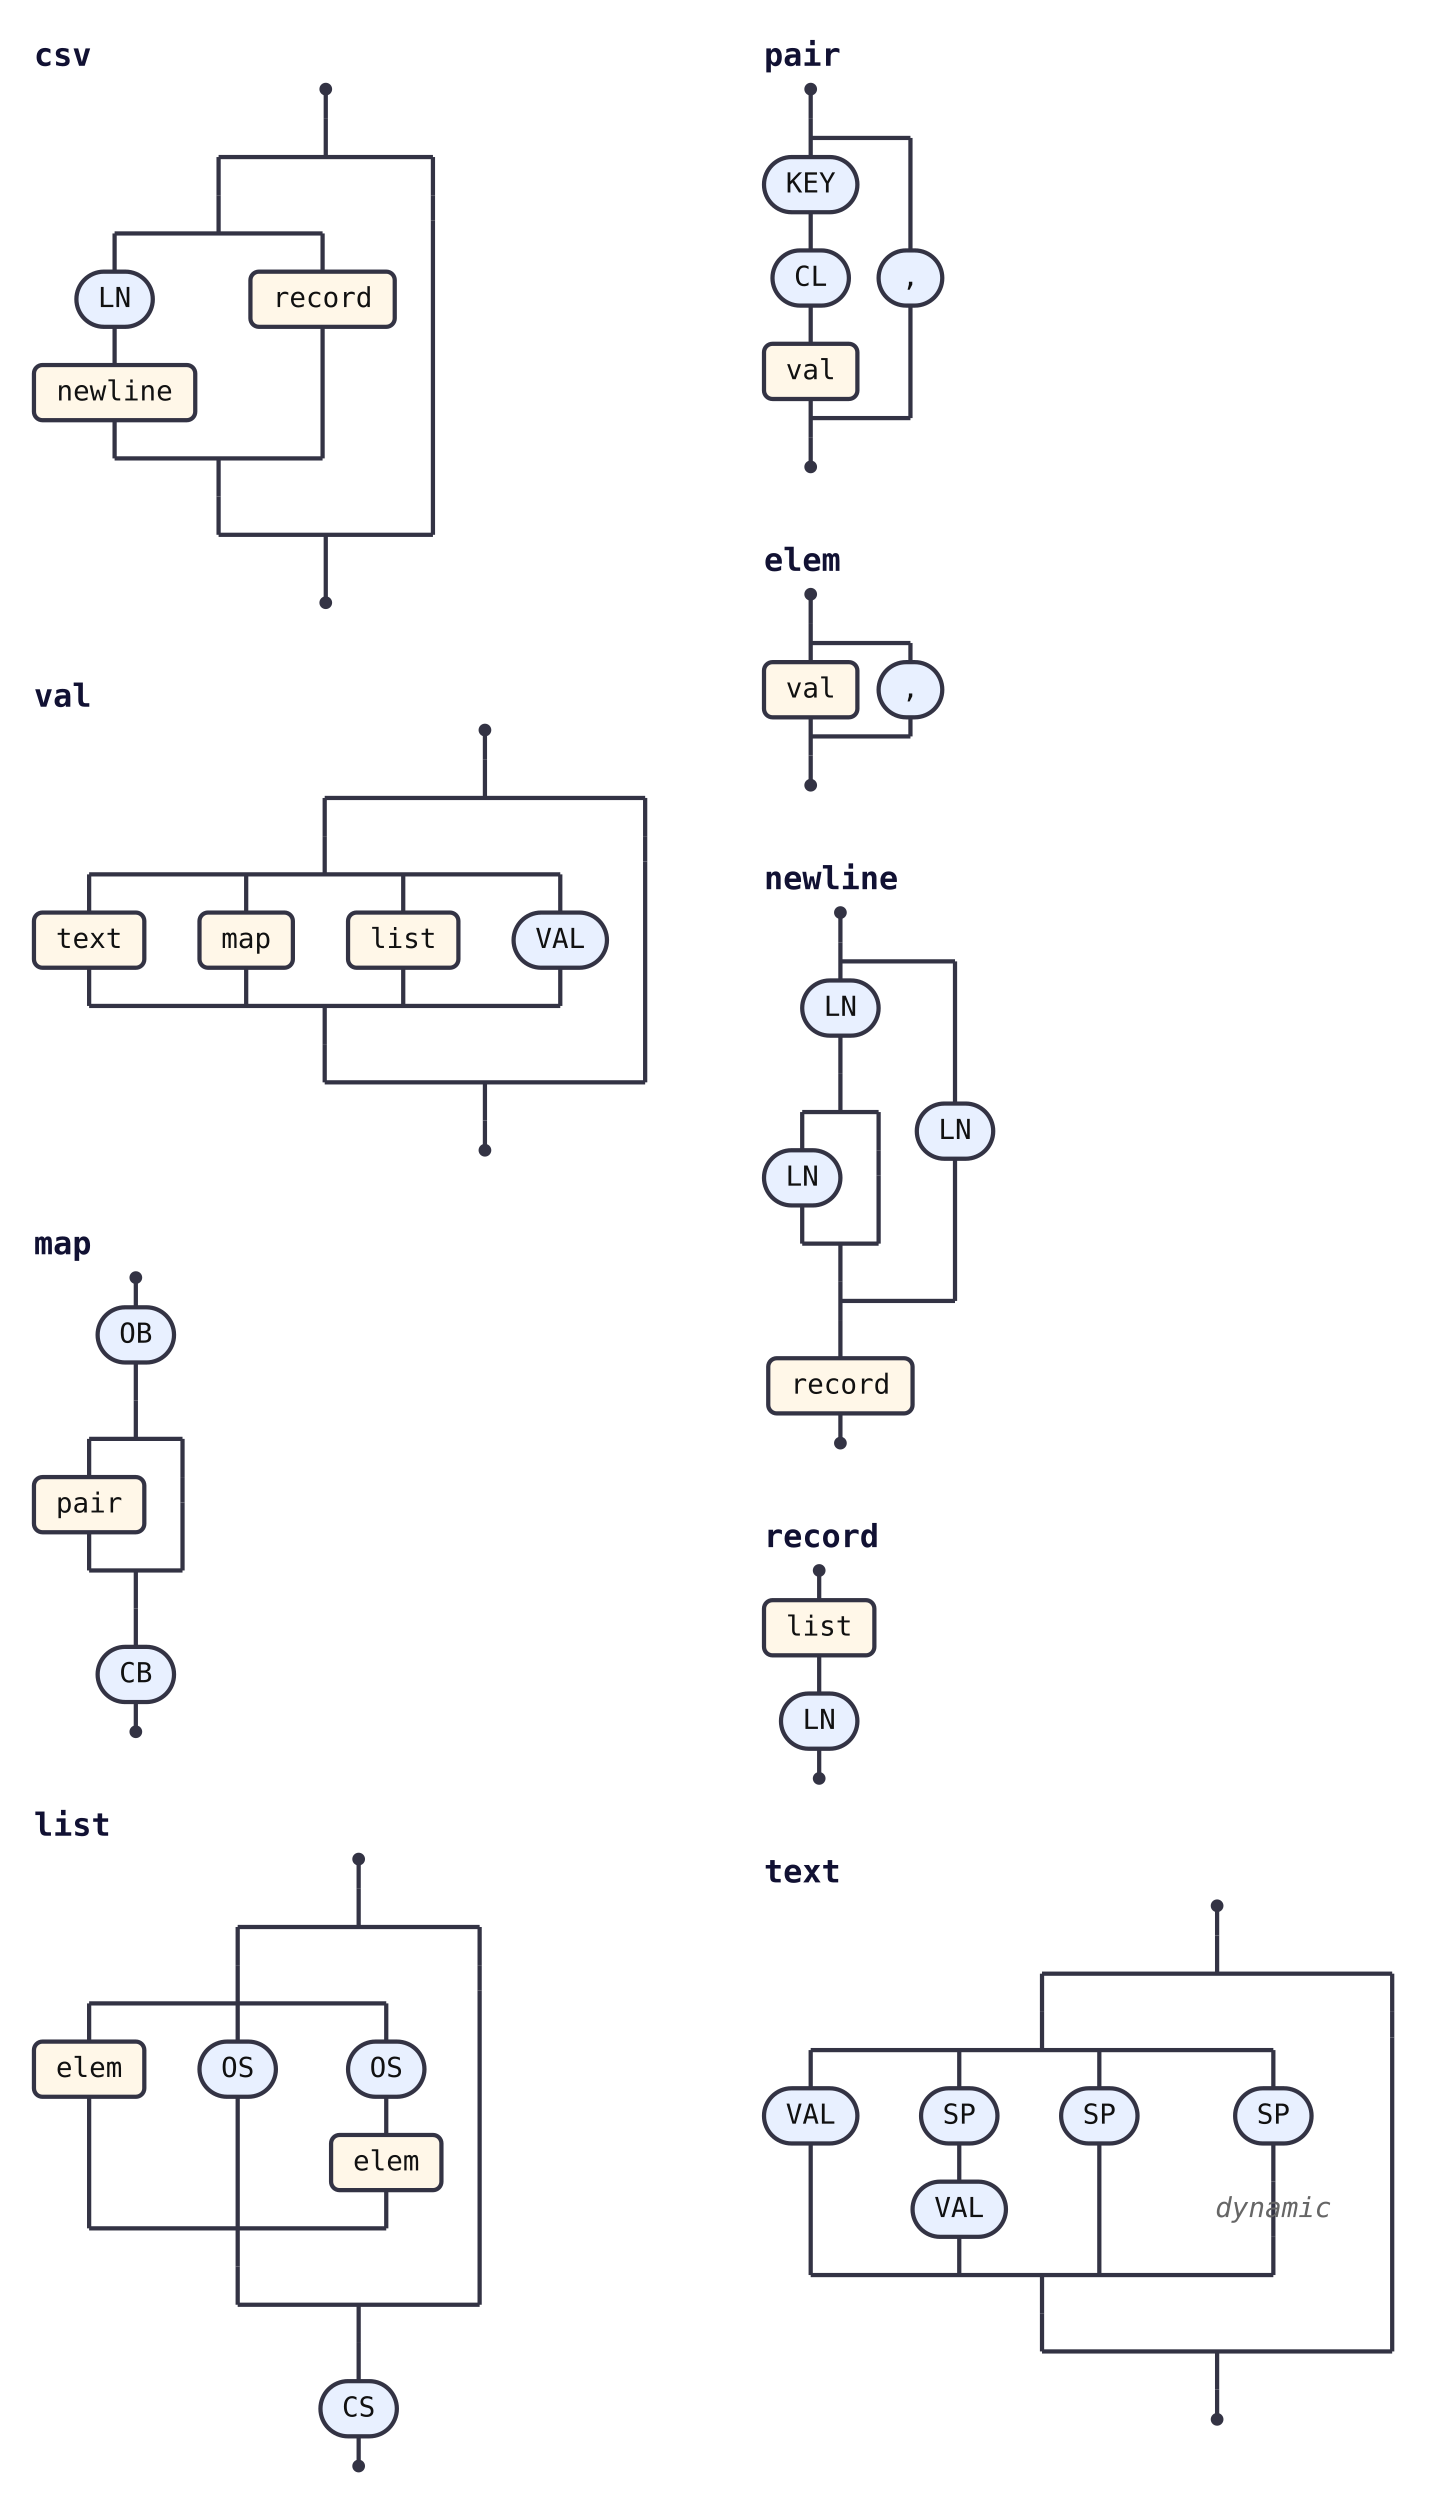
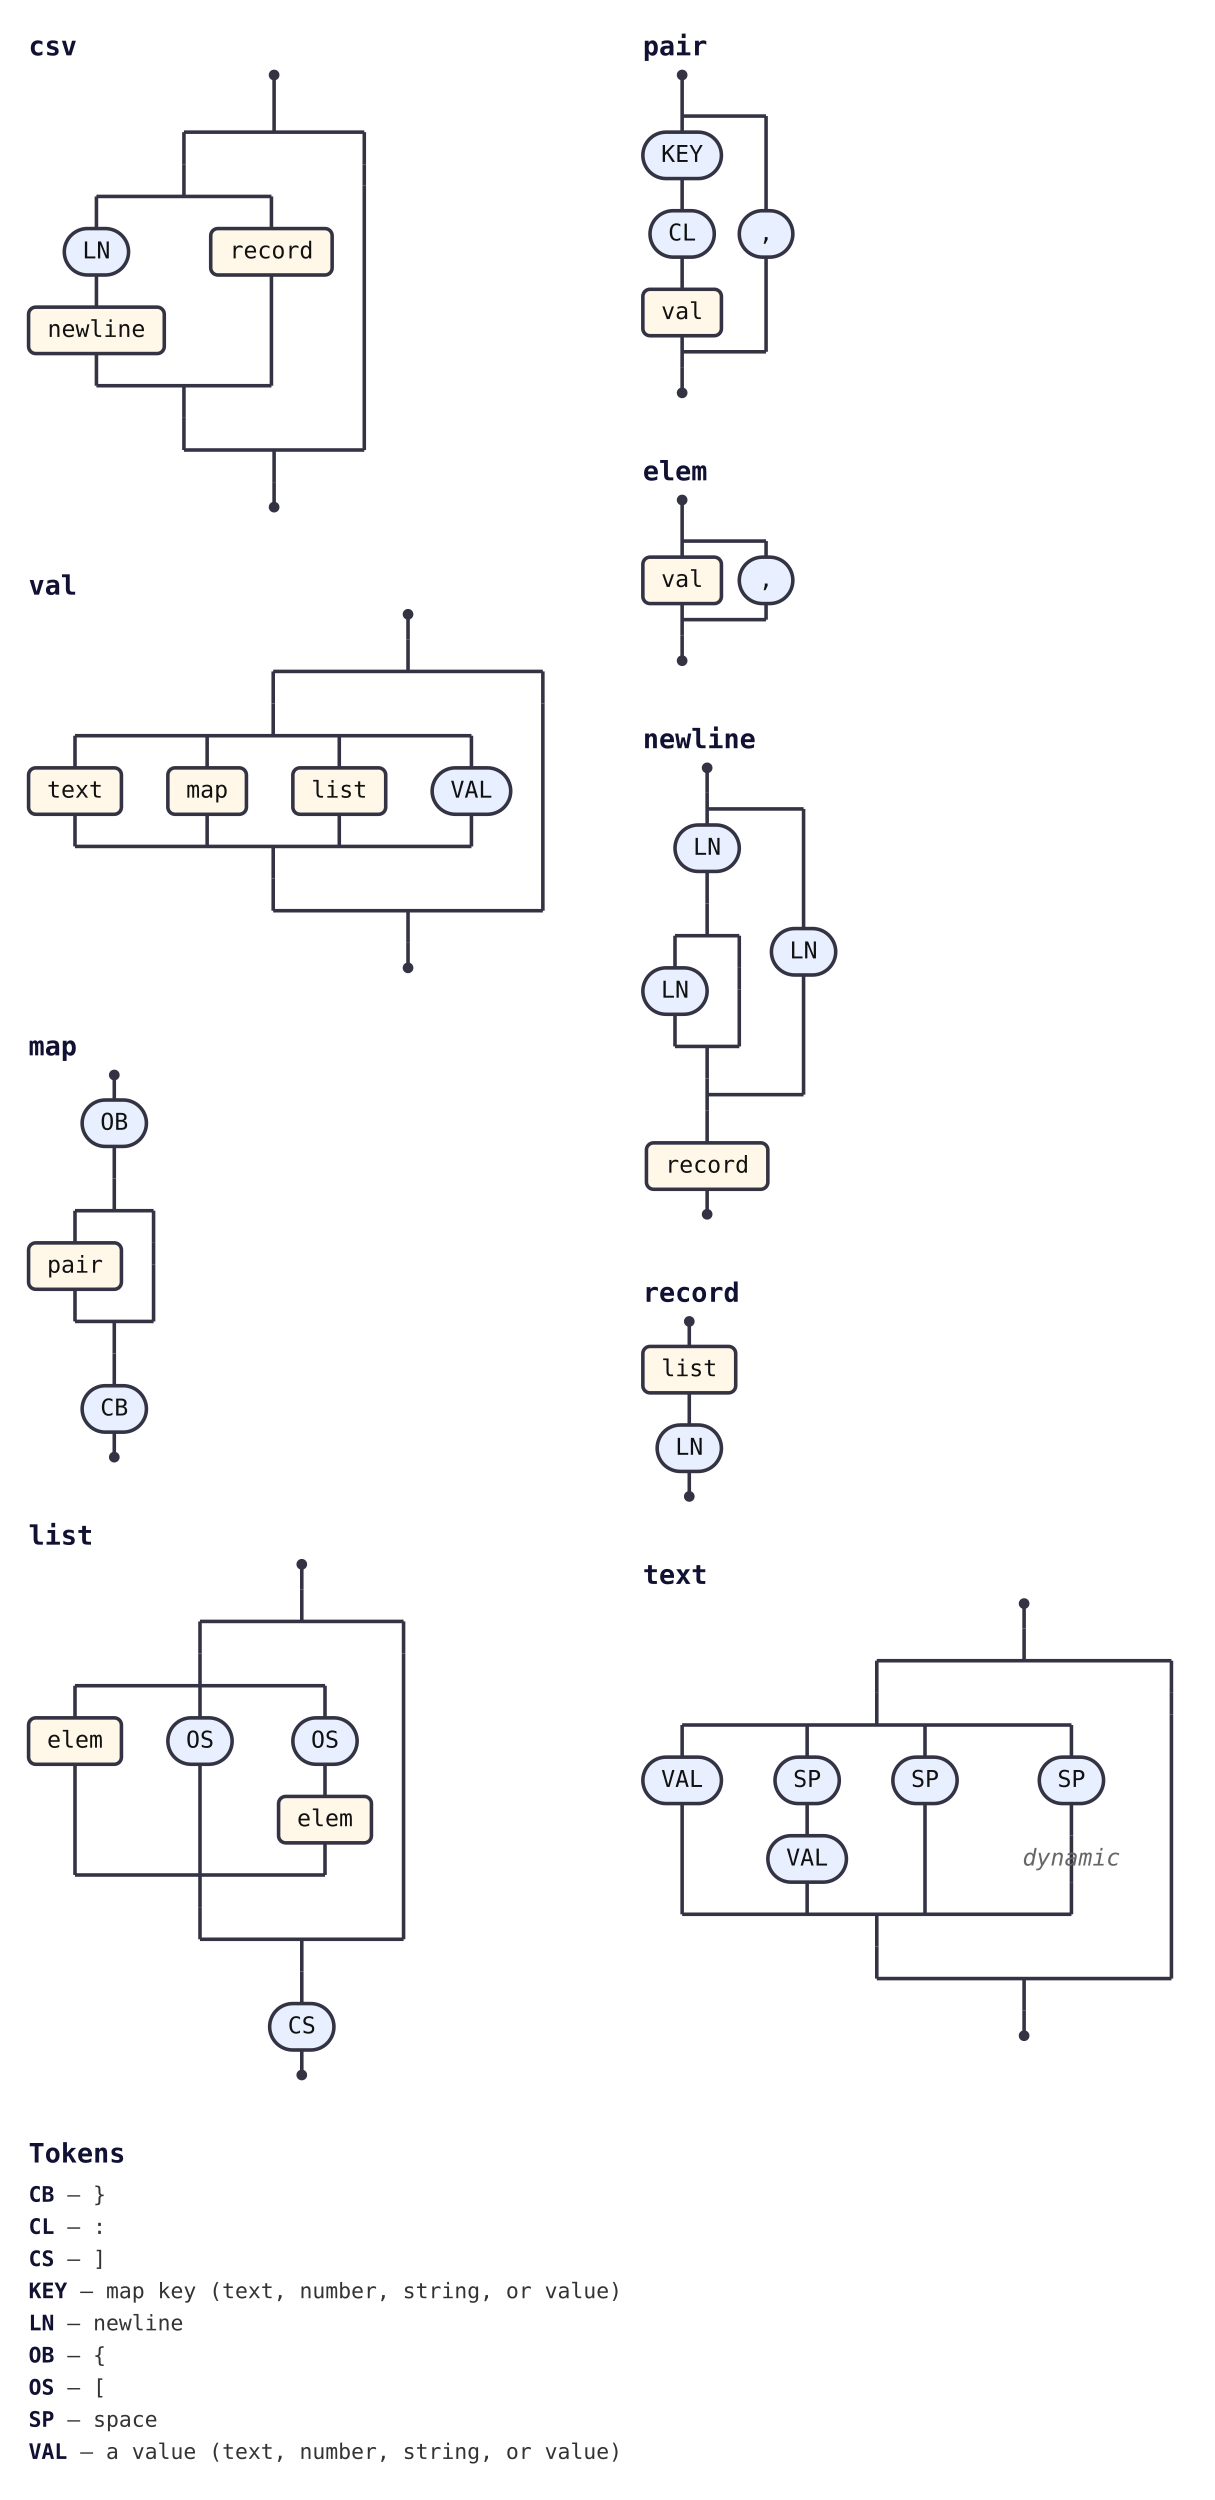
- <svg xmlns="http://www.w3.org/2000/svg" class="railroad" width="680" height="1178" viewBox="0 0 680 1178">
-   <style>svg.railroad{background:#fff;font-family:monospace;font-size:13px}.rr-line{stroke:#334;stroke-width:2;fill:none}.rr-cap{fill:#334}.rr-term{fill:#e8f0ff;stroke:#334;stroke-width:2}.rr-nonterm{fill:#fff7e8;stroke:#334;stroke-width:2}.rr-label{fill:#111;text-anchor:middle;dominant-baseline:middle}.rr-comment{fill:#666;font-style:italic;text-anchor:middle;dominant-baseline:middle}.rr-title{fill:#113;font-weight:bold;font-size:15px}a:hover .rr-nonterm{fill:#ffe6b3;cursor:pointer}</style>
+ <svg xmlns="http://www.w3.org/2000/svg" class="railroad" width="680" height="1400" viewBox="0 0 680 1400">
+   <style>svg.railroad{background:#fff;font-family:monospace;font-size:13px}.rr-line{stroke:#334;stroke-width:2;fill:none}.rr-cap{fill:#334}.rr-term{fill:#e8f0ff;stroke:#334;stroke-width:2}.rr-nonterm{fill:#fff7e8;stroke:#334;stroke-width:2}.rr-label{fill:#111;text-anchor:middle;dominant-baseline:middle}.rr-comment{fill:#666;font-style:italic;text-anchor:middle;dominant-baseline:middle}.rr-title{fill:#113;font-weight:bold;font-size:15px}.rr-legend{fill:#333;font-size:12px}.rr-legend-tok{fill:#113;font-weight:bold}a:hover .rr-nonterm{fill:#ffe6b3;cursor:pointer}</style>
  <g>
    <g id="csv">
      <text class="rr-title" x="16" y="31">csv</text>
      <circle class="rr-cap" cx="153.5" cy="42" r="3" />
      <path class="rr-line" d="M153.5 42V56" />
      <path class="rr-line" d="M153.5 56V74" />
      <path class="rr-line" d="M103 74H204" />
      <path class="rr-line" d="M103 252H204" />
      <path class="rr-line" d="M153.5 252V270" />
      <path class="rr-line" d="M103 74V92" />
      <path class="rr-line" d="M103 92V110" />
      <path class="rr-line" d="M54 110H152" />
      <path class="rr-line" d="M54 216H152" />
      <path class="rr-line" d="M103 216V234" />
      <path class="rr-line" d="M54 110V128" />
      <rect class="rr-term" x="36" y="128" width="36" height="26" rx="13" ry="13" />
      <text class="rr-label" x="54" y="141">LN</text>
      <path class="rr-line" d="M54 154V172" />
      <a href="#newline">
        <rect class="rr-nonterm" x="16" y="172" width="76" height="26" rx="4" ry="4" />
        <text class="rr-label" x="54" y="185">newline</text>
      </a>
      <path class="rr-line" d="M54 198V216" />
      <path class="rr-line" d="M152 110V128" />
      <a href="#record">
        <rect class="rr-nonterm" x="118" y="128" width="68" height="26" rx="4" ry="4" />
        <text class="rr-label" x="152" y="141">record</text>
      </a>
      <path class="rr-line" d="M152 154V216" />
      <path class="rr-line" d="M103 234V252" />
      <path class="rr-line" d="M204 74V92" />
      <path class="rr-line" d="M204 92V104" />
      <path class="rr-line" d="M204 104V252" />
      <path class="rr-line" d="M153.5 270V284" />
      <circle class="rr-cap" cx="153.5" cy="284" r="3" />
    </g>
    <g id="val">
      <text class="rr-title" x="16" y="333">val</text>
      <circle class="rr-cap" cx="228.5" cy="344" r="3" />
      <path class="rr-line" d="M228.5 344V358" />
      <path class="rr-line" d="M228.5 358V376" />
      <path class="rr-line" d="M153 376H304" />
      <path class="rr-line" d="M153 510H304" />
      <path class="rr-line" d="M228.5 510V528" />
      <path class="rr-line" d="M153 376V394" />
      <path class="rr-line" d="M153 394V412" />
      <path class="rr-line" d="M42 412H264" />
      <path class="rr-line" d="M42 474H264" />
      <path class="rr-line" d="M153 474V492" />
      <path class="rr-line" d="M42 412V430" />
      <a href="#text">
        <rect class="rr-nonterm" x="16" y="430" width="52" height="26" rx="4" ry="4" />
        <text class="rr-label" x="42" y="443">text</text>
      </a>
      <path class="rr-line" d="M42 456V474" />
      <path class="rr-line" d="M116 412V430" />
      <a href="#map">
        <rect class="rr-nonterm" x="94" y="430" width="44" height="26" rx="4" ry="4" />
        <text class="rr-label" x="116" y="443">map</text>
      </a>
      <path class="rr-line" d="M116 456V474" />
      <path class="rr-line" d="M190 412V430" />
      <a href="#list">
        <rect class="rr-nonterm" x="164" y="430" width="52" height="26" rx="4" ry="4" />
        <text class="rr-label" x="190" y="443">list</text>
      </a>
      <path class="rr-line" d="M190 456V474" />
      <path class="rr-line" d="M264 412V430" />
      <rect class="rr-term" x="242" y="430" width="44" height="26" rx="13" ry="13" />
      <text class="rr-label" x="264" y="443">VAL</text>
      <path class="rr-line" d="M264 456V474" />
      <path class="rr-line" d="M153 492V510" />
      <path class="rr-line" d="M304 376V394" />
      <path class="rr-line" d="M304 394V406" />
      <path class="rr-line" d="M304 406V510" />
      <path class="rr-line" d="M228.5 528V542" />
      <circle class="rr-cap" cx="228.5" cy="542" r="3" />
    </g>
    <g id="map">
      <text class="rr-title" x="16" y="591">map</text>
      <circle class="rr-cap" cx="64" cy="602" r="3" />
      <path class="rr-line" d="M64 602V616" />
      <rect class="rr-term" x="46" y="616" width="36" height="26" rx="13" ry="13" />
      <text class="rr-label" x="64" y="629">OB</text>
      <path class="rr-line" d="M64 642V660" />
      <path class="rr-line" d="M64 660V678" />
      <path class="rr-line" d="M42 678H86" />
      <path class="rr-line" d="M42 740H86" />
      <path class="rr-line" d="M64 740V758" />
      <path class="rr-line" d="M42 678V696" />
      <a href="#pair">
        <rect class="rr-nonterm" x="16" y="696" width="52" height="26" rx="4" ry="4" />
        <text class="rr-label" x="42" y="709">pair</text>
      </a>
      <path class="rr-line" d="M42 722V740" />
      <path class="rr-line" d="M86 678V696" />
      <path class="rr-line" d="M86 696V708" />
      <path class="rr-line" d="M86 708V740" />
      <path class="rr-line" d="M64 758V776" />
      <rect class="rr-term" x="46" y="776" width="36" height="26" rx="13" ry="13" />
      <text class="rr-label" x="64" y="789">CB</text>
      <path class="rr-line" d="M64 802V816" />
      <circle class="rr-cap" cx="64" cy="816" r="3" />
    </g>
    <g id="list">
      <text class="rr-title" x="16" y="865">list</text>
      <circle class="rr-cap" cx="169" cy="876" r="3" />
      <path class="rr-line" d="M169 876V890" />
      <path class="rr-line" d="M169 890V908" />
      <path class="rr-line" d="M112 908H226" />
      <path class="rr-line" d="M112 1086H226" />
      <path class="rr-line" d="M169 1086V1104" />
      <path class="rr-line" d="M112 908V926" />
      <path class="rr-line" d="M112 926V944" />
      <path class="rr-line" d="M42 944H182" />
      <path class="rr-line" d="M42 1050H182" />
      <path class="rr-line" d="M112 1050V1068" />
      <path class="rr-line" d="M42 944V962" />
      <a href="#elem">
        <rect class="rr-nonterm" x="16" y="962" width="52" height="26" rx="4" ry="4" />
        <text class="rr-label" x="42" y="975">elem</text>
      </a>
      <path class="rr-line" d="M42 988V1050" />
      <path class="rr-line" d="M112 944V962" />
      <rect class="rr-term" x="94" y="962" width="36" height="26" rx="13" ry="13" />
      <text class="rr-label" x="112" y="975">OS</text>
      <path class="rr-line" d="M112 988V1050" />
      <path class="rr-line" d="M182 944V962" />
      <rect class="rr-term" x="164" y="962" width="36" height="26" rx="13" ry="13" />
      <text class="rr-label" x="182" y="975">OS</text>
      <path class="rr-line" d="M182 988V1006" />
      <a href="#elem">
        <rect class="rr-nonterm" x="156" y="1006" width="52" height="26" rx="4" ry="4" />
        <text class="rr-label" x="182" y="1019">elem</text>
      </a>
      <path class="rr-line" d="M182 1032V1050" />
      <path class="rr-line" d="M112 1068V1086" />
      <path class="rr-line" d="M226 908V926" />
      <path class="rr-line" d="M226 926V938" />
      <path class="rr-line" d="M226 938V1086" />
      <path class="rr-line" d="M169 1104V1122" />
      <rect class="rr-term" x="151" y="1122" width="36" height="26" rx="13" ry="13" />
      <text class="rr-label" x="169" y="1135">CS</text>
      <path class="rr-line" d="M169 1148V1162" />
      <circle class="rr-cap" cx="169" cy="1162" r="3" />
    </g>
    <g id="pair">
      <text class="rr-title" x="360" y="31">pair</text>
      <circle class="rr-cap" cx="382" cy="42" r="3" />
      <path class="rr-line" d="M382 42V56" />
      <path class="rr-line" d="M382 56V74" />
      <rect class="rr-term" x="360" y="74" width="44" height="26" rx="13" ry="13" />
      <text class="rr-label" x="382" y="87">KEY</text>
      <path class="rr-line" d="M382 100V118" />
      <rect class="rr-term" x="364" y="118" width="36" height="26" rx="13" ry="13" />
      <text class="rr-label" x="382" y="131">CL</text>
      <path class="rr-line" d="M382 144V162" />
      <a href="#val">
        <rect class="rr-nonterm" x="360" y="162" width="44" height="26" rx="4" ry="4" />
        <text class="rr-label" x="382" y="175">val</text>
      </a>
      <path class="rr-line" d="M382 188V206" />
      <path class="rr-line" d="M382 197H429" />
      <path class="rr-line" d="M382 65H429" />
      <path class="rr-line" d="M429 144V197" />
      <path class="rr-line" d="M429 65V118" />
      <rect class="rr-term" x="414" y="118" width="30" height="26" rx="13" ry="13" />
      <text class="rr-label" x="429" y="131">,</text>
      <path class="rr-line" d="M382 206V220" />
      <circle class="rr-cap" cx="382" cy="220" r="3" />
    </g>
    <g id="elem">
      <text class="rr-title" x="360" y="269">elem</text>
      <circle class="rr-cap" cx="382" cy="280" r="3" />
      <path class="rr-line" d="M382 280V294" />
      <path class="rr-line" d="M382 294V312" />
      <a href="#val">
        <rect class="rr-nonterm" x="360" y="312" width="44" height="26" rx="4" ry="4" />
        <text class="rr-label" x="382" y="325">val</text>
      </a>
      <path class="rr-line" d="M382 338V356" />
      <path class="rr-line" d="M382 347H429" />
      <path class="rr-line" d="M382 303H429" />
      <path class="rr-line" d="M429 338V347" />
      <path class="rr-line" d="M429 303V312" />
      <rect class="rr-term" x="414" y="312" width="30" height="26" rx="13" ry="13" />
      <text class="rr-label" x="429" y="325">,</text>
      <path class="rr-line" d="M382 356V370" />
      <circle class="rr-cap" cx="382" cy="370" r="3" />
    </g>
    <g id="newline">
      <text class="rr-title" x="360" y="419">newline</text>
      <circle class="rr-cap" cx="396" cy="430" r="3" />
      <path class="rr-line" d="M396 430V444" />
      <path class="rr-line" d="M396 444V462" />
      <rect class="rr-term" x="378" y="462" width="36" height="26" rx="13" ry="13" />
      <text class="rr-label" x="396" y="475">LN</text>
      <path class="rr-line" d="M396 488V506" />
      <path class="rr-line" d="M396 506V524" />
      <path class="rr-line" d="M378 524H414" />
      <path class="rr-line" d="M378 586H414" />
      <path class="rr-line" d="M396 586V604" />
      <path class="rr-line" d="M378 524V542" />
      <rect class="rr-term" x="360" y="542" width="36" height="26" rx="13" ry="13" />
      <text class="rr-label" x="378" y="555">LN</text>
      <path class="rr-line" d="M378 568V586" />
      <path class="rr-line" d="M414 524V542" />
      <path class="rr-line" d="M414 542V554" />
      <path class="rr-line" d="M414 554V586" />
      <path class="rr-line" d="M396 604V622" />
      <path class="rr-line" d="M396 613H450" />
      <path class="rr-line" d="M396 453H450" />
      <path class="rr-line" d="M450 546V613" />
      <path class="rr-line" d="M450 453V520" />
      <rect class="rr-term" x="432" y="520" width="36" height="26" rx="13" ry="13" />
      <text class="rr-label" x="450" y="533">LN</text>
      <path class="rr-line" d="M396 622V640" />
      <a href="#record">
        <rect class="rr-nonterm" x="362" y="640" width="68" height="26" rx="4" ry="4" />
        <text class="rr-label" x="396" y="653">record</text>
      </a>
      <path class="rr-line" d="M396 666V680" />
      <circle class="rr-cap" cx="396" cy="680" r="3" />
    </g>
    <g id="record">
      <text class="rr-title" x="360" y="729">record</text>
      <circle class="rr-cap" cx="386" cy="740" r="3" />
      <path class="rr-line" d="M386 740V754" />
      <a href="#list">
        <rect class="rr-nonterm" x="360" y="754" width="52" height="26" rx="4" ry="4" />
        <text class="rr-label" x="386" y="767">list</text>
      </a>
      <path class="rr-line" d="M386 780V798" />
      <rect class="rr-term" x="368" y="798" width="36" height="26" rx="13" ry="13" />
      <text class="rr-label" x="386" y="811">LN</text>
      <path class="rr-line" d="M386 824V838" />
      <circle class="rr-cap" cx="386" cy="838" r="3" />
    </g>
    <g id="text">
      <text class="rr-title" x="360" y="887">text</text>
      <circle class="rr-cap" cx="573.5" cy="898" r="3" />
      <path class="rr-line" d="M573.5 898V912" />
      <path class="rr-line" d="M573.5 912V930" />
      <path class="rr-line" d="M491 930H656" />
      <path class="rr-line" d="M491 1108H656" />
      <path class="rr-line" d="M573.5 1108V1126" />
      <path class="rr-line" d="M491 930V948" />
      <path class="rr-line" d="M491 948V966" />
      <path class="rr-line" d="M382 966H600" />
      <path class="rr-line" d="M382 1072H600" />
      <path class="rr-line" d="M491 1072V1090" />
      <path class="rr-line" d="M382 966V984" />
      <rect class="rr-term" x="360" y="984" width="44" height="26" rx="13" ry="13" />
      <text class="rr-label" x="382" y="997">VAL</text>
      <path class="rr-line" d="M382 1010V1072" />
      <path class="rr-line" d="M452 966V984" />
      <rect class="rr-term" x="434" y="984" width="36" height="26" rx="13" ry="13" />
      <text class="rr-label" x="452" y="997">SP</text>
      <path class="rr-line" d="M452 1010V1028" />
      <rect class="rr-term" x="430" y="1028" width="44" height="26" rx="13" ry="13" />
      <text class="rr-label" x="452" y="1041">VAL</text>
      <path class="rr-line" d="M452 1054V1072" />
      <path class="rr-line" d="M518 966V984" />
      <rect class="rr-term" x="500" y="984" width="36" height="26" rx="13" ry="13" />
      <text class="rr-label" x="518" y="997">SP</text>
      <path class="rr-line" d="M518 1010V1072" />
      <path class="rr-line" d="M600 966V984" />
      <rect class="rr-term" x="582" y="984" width="36" height="26" rx="13" ry="13" />
      <text class="rr-label" x="600" y="997">SP</text>
      <path class="rr-line" d="M600 1010V1028" />
      <path class="rr-line" d="M600 1028V1054" />
      <text class="rr-comment" x="600" y="1041">dynamic</text>
      <path class="rr-line" d="M600 1054V1072" />
      <path class="rr-line" d="M491 1090V1108" />
      <path class="rr-line" d="M656 930V948" />
      <path class="rr-line" d="M656 948V960" />
      <path class="rr-line" d="M656 960V1108" />
      <path class="rr-line" d="M573.5 1126V1140" />
      <circle class="rr-cap" cx="573.5" cy="1140" r="3" />
    </g>
+     <text class="rr-title" x="16" y="1211">Tokens</text>
+     <text class="rr-legend" x="16" y="1233">
+       <tspan class="rr-legend-tok">CB</tspan>  —  }</text>
+     <text class="rr-legend" x="16" y="1251">
+       <tspan class="rr-legend-tok">CL</tspan>  —  :</text>
+     <text class="rr-legend" x="16" y="1269">
+       <tspan class="rr-legend-tok">CS</tspan>  —  ]</text>
+     <text class="rr-legend" x="16" y="1287">
+       <tspan class="rr-legend-tok">KEY</tspan>  —  map key (text, number, string, or value)</text>
+     <text class="rr-legend" x="16" y="1305">
+       <tspan class="rr-legend-tok">LN</tspan>  —  newline</text>
+     <text class="rr-legend" x="16" y="1323">
+       <tspan class="rr-legend-tok">OB</tspan>  —  {</text>
+     <text class="rr-legend" x="16" y="1341">
+       <tspan class="rr-legend-tok">OS</tspan>  —  [</text>
+     <text class="rr-legend" x="16" y="1359">
+       <tspan class="rr-legend-tok">SP</tspan>  —  space</text>
+     <text class="rr-legend" x="16" y="1377">
+       <tspan class="rr-legend-tok">VAL</tspan>  —  a value (text, number, string, or value)</text>
  </g>
</svg>
